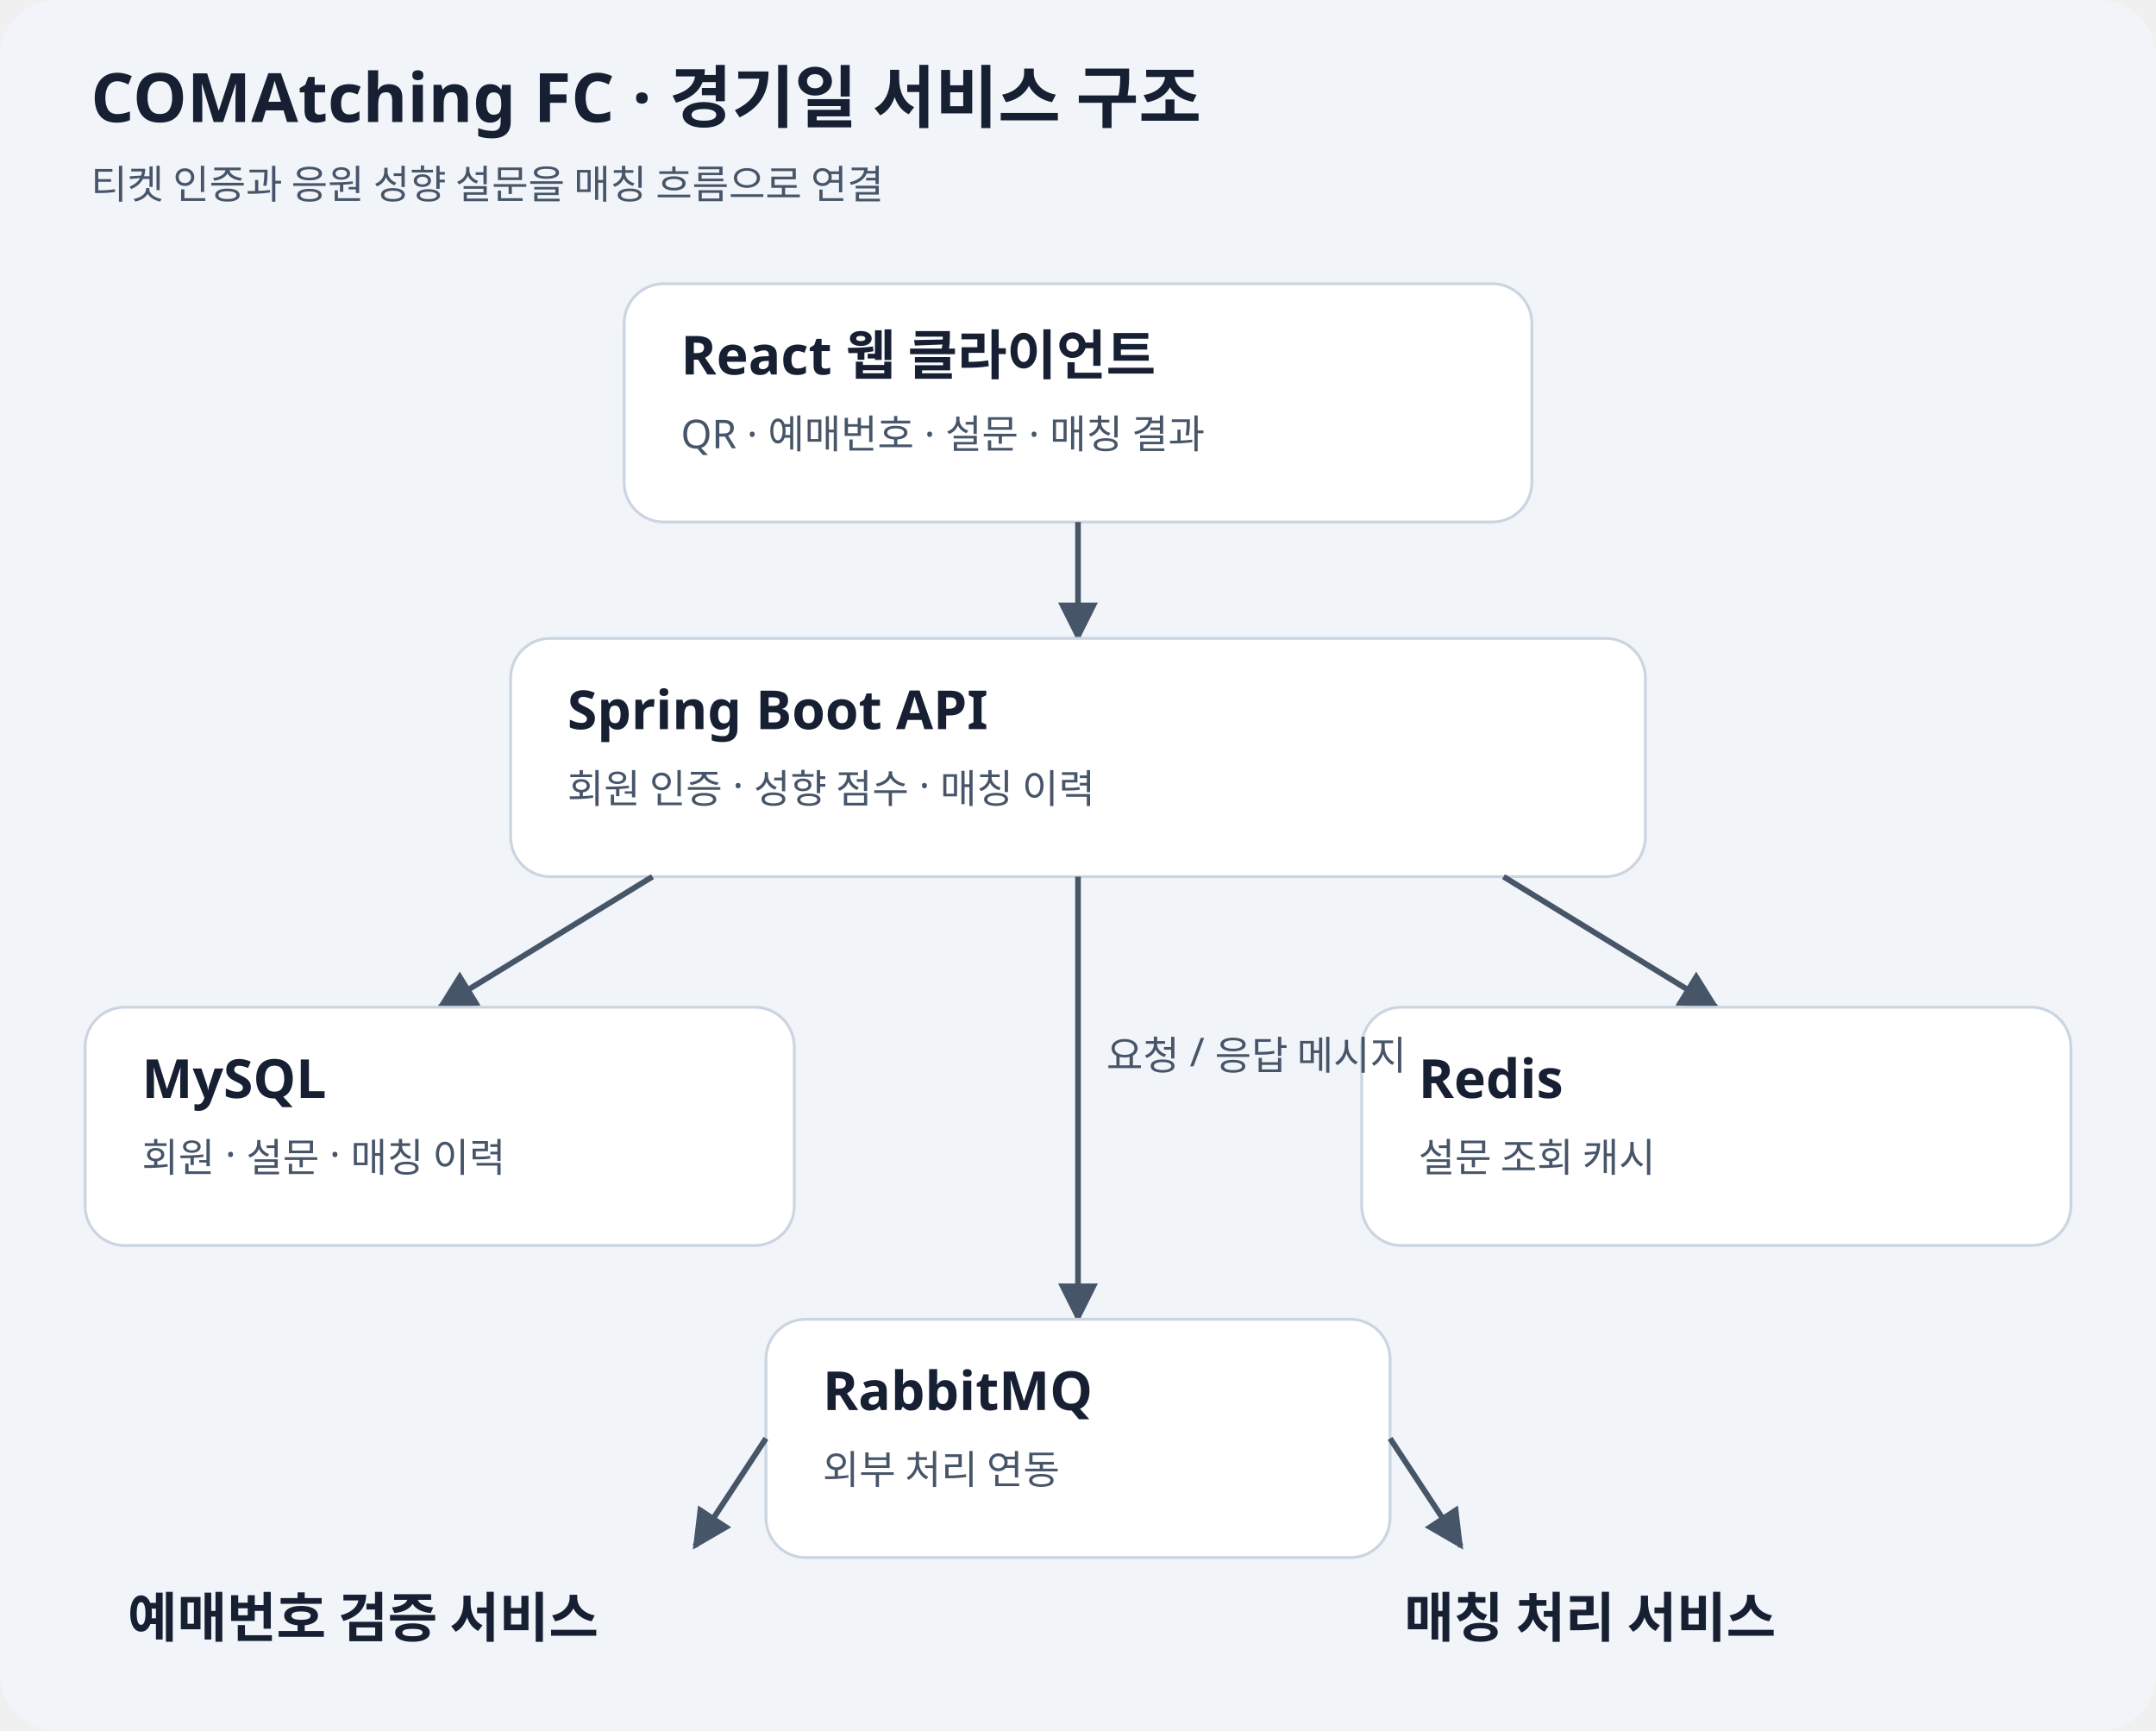
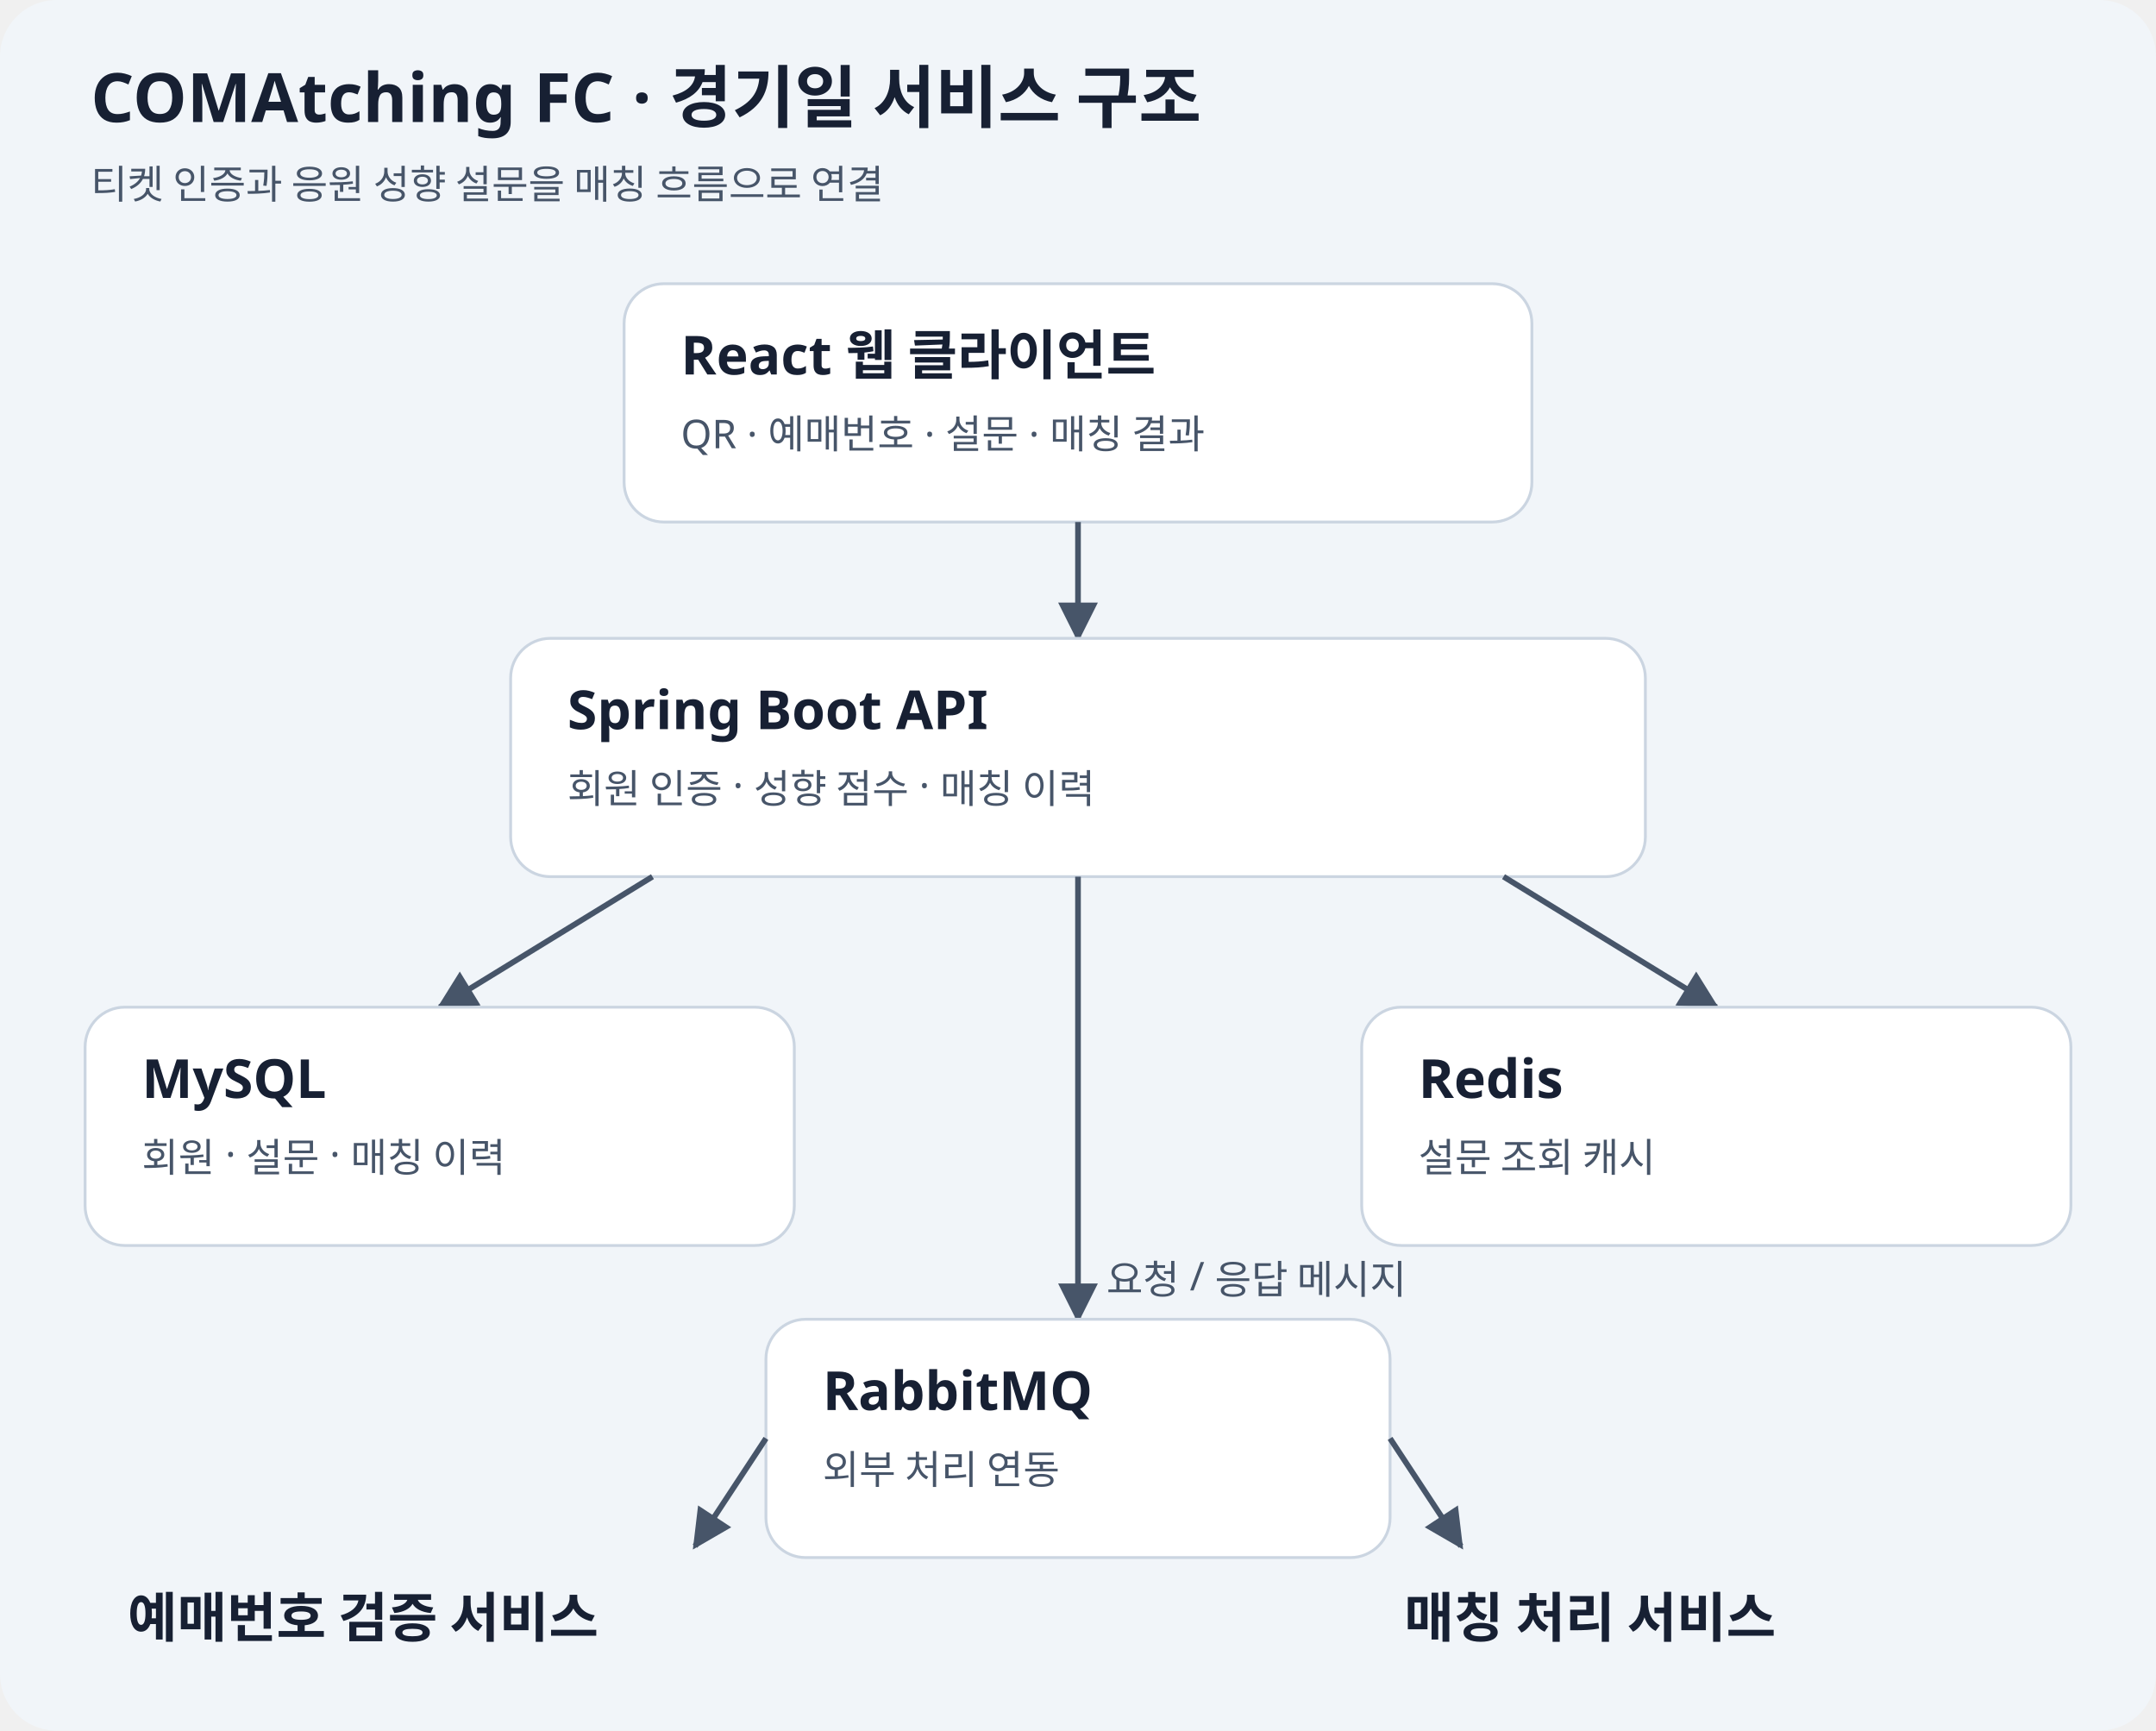
<svg xmlns="http://www.w3.org/2000/svg" viewBox="0 0 760 610" role="img" aria-labelledby="title desc">
  <defs>
    <marker id="arrow" viewBox="0 0 10 10" refX="9" refY="5" markerWidth="7" markerHeight="7" orient="auto-start-reverse">
      <path d="M0 0 L10 5 L0 10" fill="#475569" />
    </marker>
  </defs>
  <style>text{font-family:Pretendard,system-ui,sans-serif;fill:#172033}.name{font-size:19px;font-weight:650}.sub{font-size:14px;fill:#475569}</style>
  <rect width="760" height="610" rx="20" fill="#f1f5f9" />
  <text x="32" y="43" font-size="24" font-weight="700">COMAtching FC · 경기일 서비스 구조</text>
  <text x="32" y="70" class="sub">티켓 인증과 응원 성향 설문을 매칭 흐름으로 연결</text>
  <rect x="220" y="100" width="320" height="84" rx="14" fill="#fff" stroke="#cbd5e1" />
  <text x="240" y="132" class="name">React 웹 클라이언트</text>
  <text x="240" y="158" class="sub">QR · 예매번호 · 설문 · 매칭 결과</text>
  <path d="M380 184 L380 225" stroke="#475569" stroke-width="2" fill="none" marker-end="url(#arrow)" />
  <rect x="180" y="225" width="400" height="84" rx="14" fill="#fff" stroke="#cbd5e1" />
  <text x="200" y="257" class="name">Spring Boot API</text>
  <text x="200" y="283" class="sub">회원 인증 · 성향 점수 · 매칭 이력</text>
  <path d="M230 309 L155 355" stroke="#475569" stroke-width="2" fill="none" marker-end="url(#arrow)" />
  <path d="M530 309 L605 355" stroke="#475569" stroke-width="2" fill="none" marker-end="url(#arrow)" />
  <rect x="30" y="355" width="250" height="84" rx="14" fill="#fff" stroke="#cbd5e1" />
  <text x="50" y="387" class="name">MySQL</text>
  <text x="50" y="413" class="sub">회원 · 설문 · 매칭 이력</text>
  <rect x="480" y="355" width="250" height="84" rx="14" fill="#fff" stroke="#cbd5e1" />
  <text x="500" y="387" class="name">Redis</text>
  <text x="500" y="413" class="sub">설문 조회 캐시</text>
  <path d="M380 309 L380 465" stroke="#475569" stroke-width="2" fill="none" marker-end="url(#arrow)" />
-   <text x="390" y="377" text-anchor="start" class="sub">요청 / 응답 메시지</text>
+   <text x="390" y="456" class="sub">요청 / 응답 메시지</text>
  <rect x="270" y="465" width="220" height="84" rx="14" fill="#fff" stroke="#cbd5e1" />
  <text x="290" y="497" class="name">RabbitMQ</text>
  <text x="290" y="523" class="sub">외부 처리 연동</text>
  <path d="M270 507 L245 545" stroke="#475569" stroke-width="2" fill="none" marker-end="url(#arrow)" />
  <path d="M490 507 L515 545" stroke="#475569" stroke-width="2" fill="none" marker-end="url(#arrow)" />
  <text x="45" y="577" class="name">예매번호 검증 서비스</text>
  <text x="495" y="577" class="name">매칭 처리 서비스</text>
</svg>
